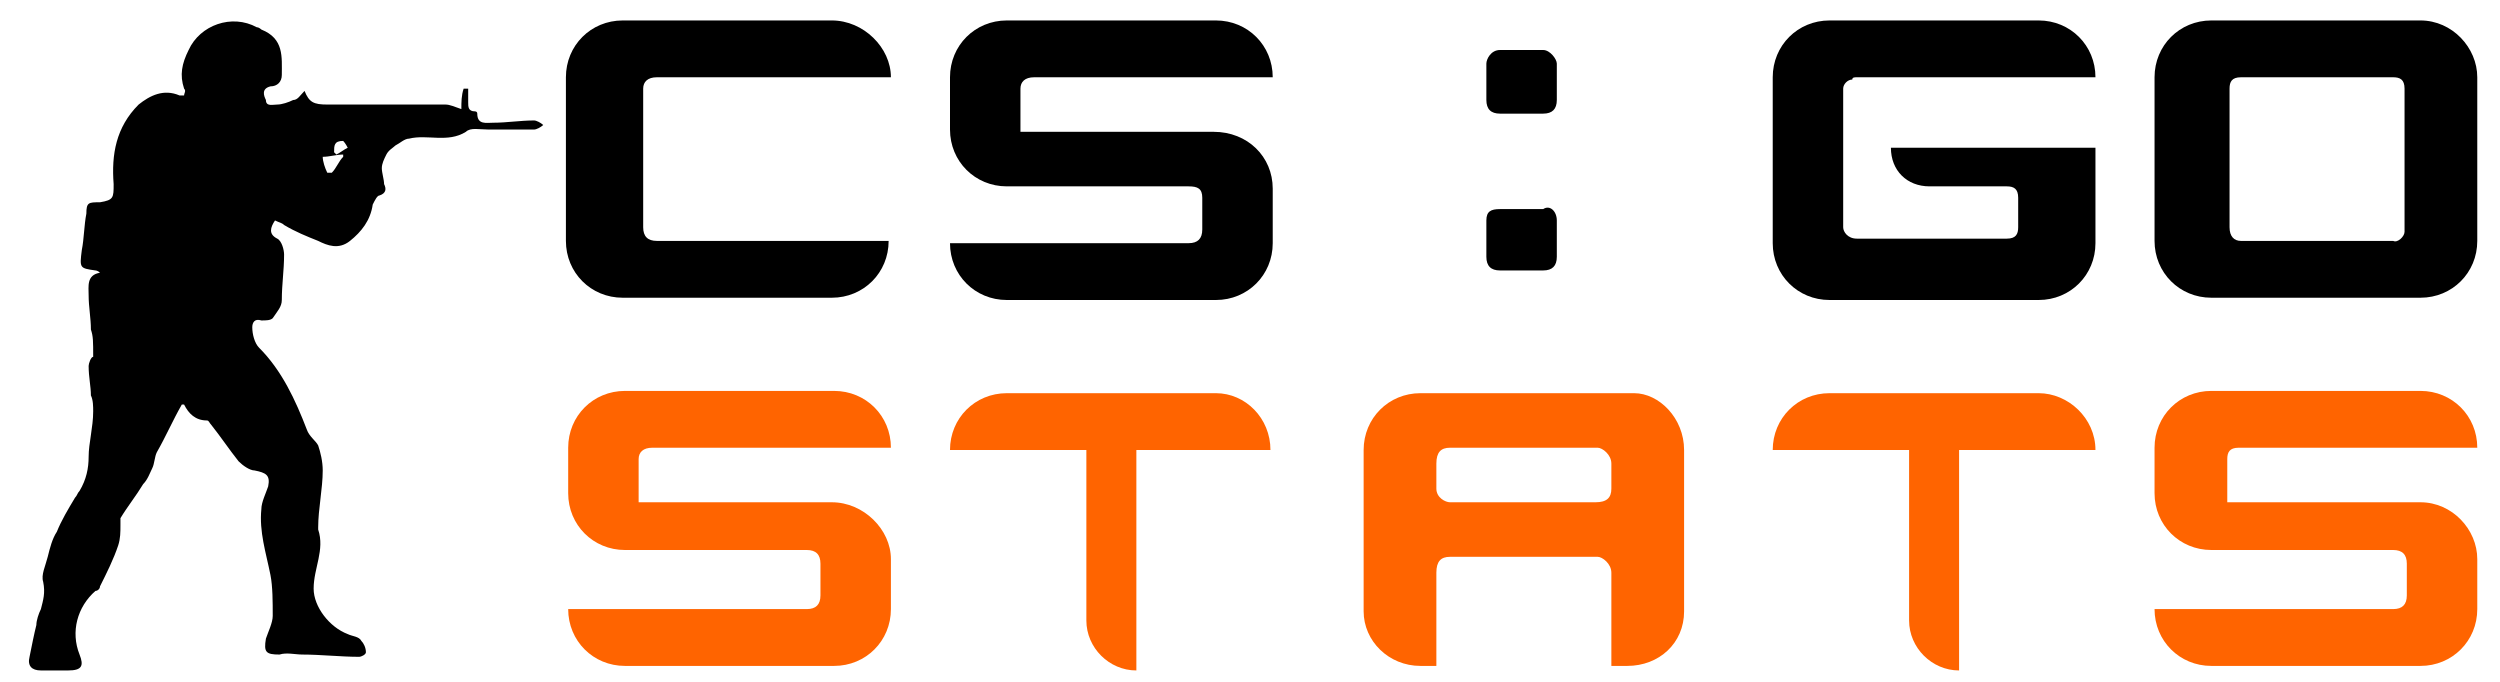
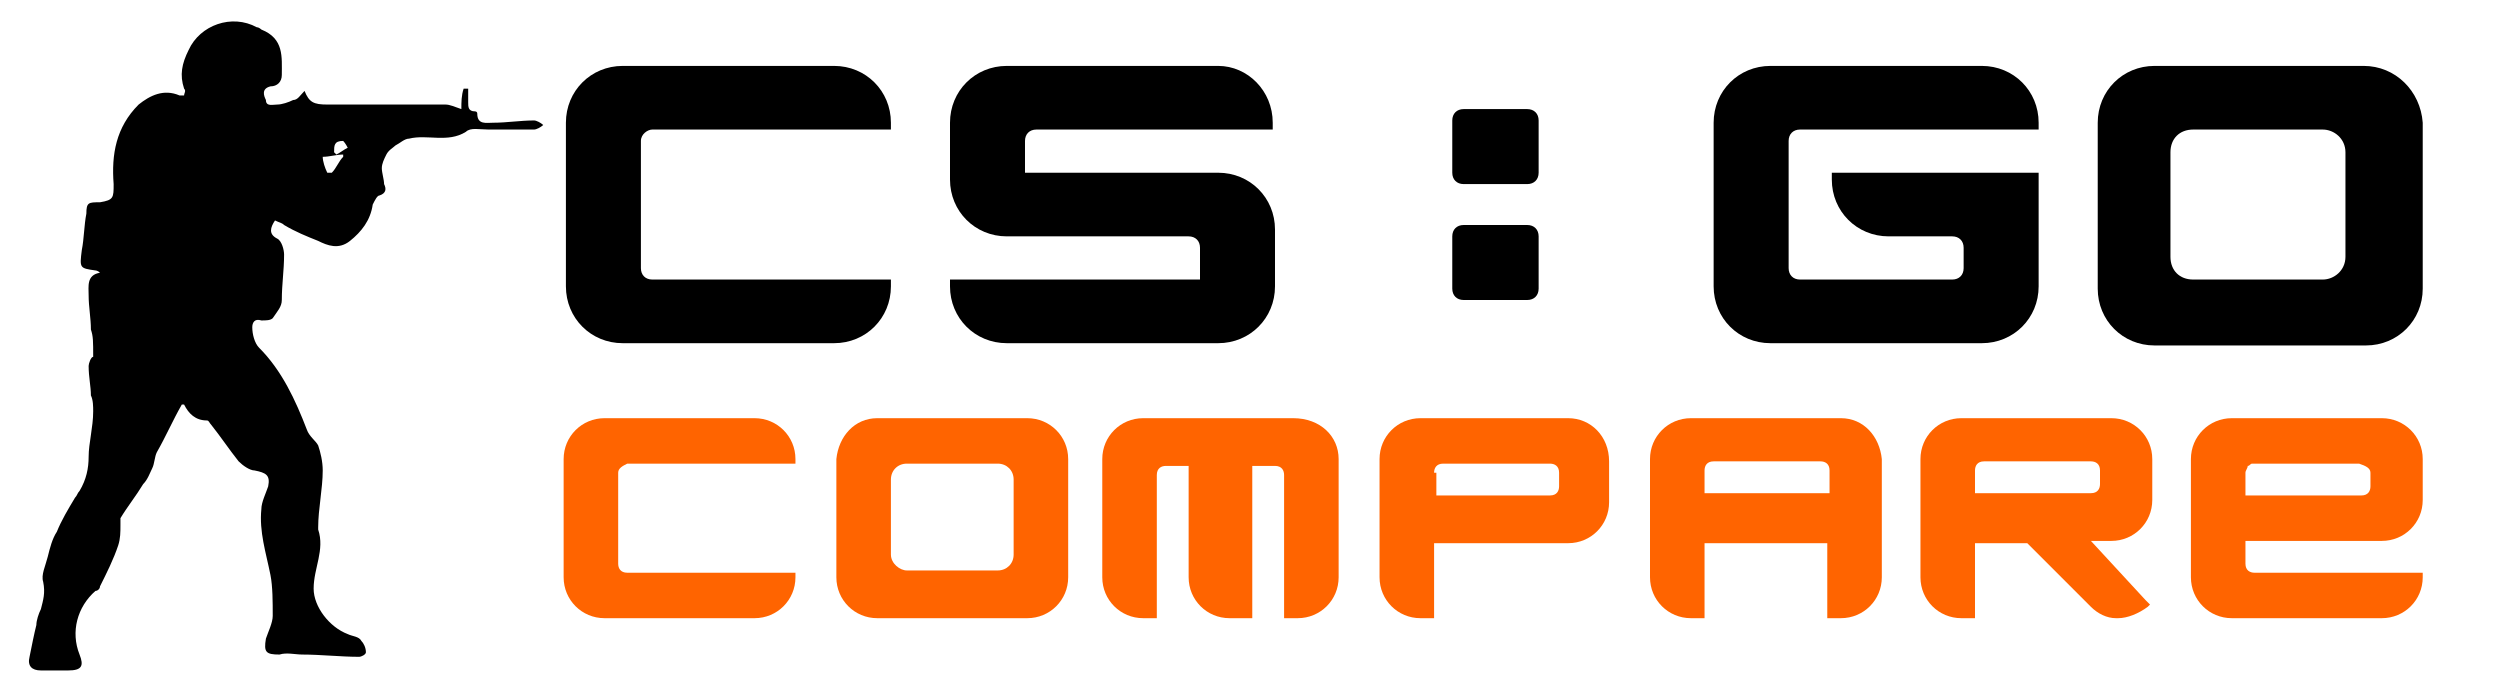
- <svg xmlns="http://www.w3.org/2000/svg" version="1.1" id="Layer_1" x="0px" y="0px" viewBox="0 0 110 30" style="enable-background:new 0 0 110 30;" xml:space="preserve">
+ <svg xmlns="http://www.w3.org/2000/svg" version="1.1" id="Layer_2" x="0px" y="0px" viewBox="0 0 110 30" style="enable-background:new 0 0 110 30;" xml:space="preserve">
  <style type="text/css">
- 	.st0{display:none;}
- 	.st1{display:inline;}
- 	.st2{fill:#FF6400;}
- 	.st3{display:inline;fill:#FF6400;}
+ 	.st0{fill:#FF6400;}
+ 	.st1{display:none;}
+ 	.st2{display:inline;fill:#FF6400;}
</style>
+   <path d="M13.4,4c0.2,0.5,0.4,0.6,1,0.6c1.7,0,3.5,0,5.2,0c0.2,0,0.4,0.1,0.7,0.2c0-0.3,0-0.6,0.1-0.9c0.1,0,0.1,0,0.2,0  c0,0.2,0,0.4,0,0.6s0,0.4,0.3,0.4c0,0,0.1,0,0.1,0.1c0,0.5,0.4,0.4,0.7,0.4c0.6,0,1.2-0.1,1.8-0.1c0.1,0,0.3,0.1,0.4,0.2  c-0.1,0.1-0.3,0.2-0.4,0.2c-0.7,0-1.4,0-2,0c-0.4,0-0.8-0.1-1,0.1c-0.8,0.5-1.7,0.1-2.5,0.3c-0.2,0-0.4,0.2-0.6,0.3  c-0.1,0.1-0.3,0.2-0.4,0.4c-0.1,0.2-0.2,0.4-0.2,0.6s0.1,0.5,0.1,0.7C17,8.3,17,8.5,16.7,8.6c-0.1,0-0.2,0.2-0.3,0.4  c-0.1,0.7-0.5,1.2-1,1.6c-0.5,0.4-1,0.2-1.4,0c-0.5-0.2-1-0.4-1.5-0.7c-0.1-0.1-0.2-0.1-0.4-0.2c-0.2,0.3-0.3,0.6,0.1,0.8  c0.2,0.1,0.3,0.5,0.3,0.7c0,0.7-0.1,1.3-0.1,2c0,0.3-0.2,0.5-0.4,0.8c-0.1,0.1-0.3,0.1-0.5,0.1c-0.3-0.1-0.4,0.1-0.4,0.3  c0,0.3,0.1,0.7,0.3,0.9c1,1,1.6,2.3,2.1,3.6c0.1,0.3,0.4,0.5,0.5,0.7c0.1,0.3,0.2,0.7,0.2,1.1c0,0.8-0.2,1.7-0.2,2.5v0.1  c0.3,0.9-0.2,1.7-0.2,2.6c0,0.8,0.7,1.7,1.5,2c0.2,0.1,0.5,0.1,0.6,0.3c0.1,0.1,0.2,0.3,0.2,0.5c0,0.1-0.2,0.2-0.3,0.2  c-0.8,0-1.7-0.1-2.5-0.1c-0.3,0-0.7-0.1-1,0c-0.6,0-0.7-0.1-0.6-0.7c0.1-0.3,0.3-0.7,0.3-1c0-0.6,0-1.3-0.1-1.8  c-0.2-1-0.5-1.9-0.4-2.9c0-0.3,0.2-0.7,0.3-1c0.1-0.5-0.1-0.6-0.6-0.7c-0.2,0-0.5-0.2-0.7-0.4c-0.4-0.5-0.8-1.1-1.2-1.6  c-0.1-0.1-0.1-0.2-0.2-0.2c-0.5,0-0.8-0.3-1-0.7H8c-0.4,0.7-0.7,1.4-1.1,2.1c-0.1,0.2-0.1,0.5-0.2,0.7s-0.2,0.5-0.4,0.7  c-0.3,0.5-0.7,1-1,1.5c0,0.1,0,0.2,0,0.3c0,0.3,0,0.6-0.1,0.9c-0.2,0.6-0.5,1.2-0.8,1.8c0,0.1-0.1,0.2-0.2,0.2  c-0.8,0.7-1.1,1.8-0.7,2.8c0.2,0.5,0.1,0.7-0.5,0.7c-0.4,0-0.8,0-1.2,0s-0.6-0.2-0.5-0.6c0.1-0.5,0.2-1,0.3-1.4  c0-0.2,0.1-0.5,0.2-0.7c0.1-0.4,0.2-0.7,0.1-1.2c-0.1-0.3,0.1-0.7,0.2-1.1s0.2-0.8,0.4-1.1c0.2-0.5,0.5-1,0.8-1.5  c0.1-0.1,0.1-0.2,0.2-0.3c0.3-0.5,0.4-1,0.4-1.5c0-0.6,0.2-1.3,0.2-2c0-0.2,0-0.5-0.1-0.7c0-0.4-0.1-0.8-0.1-1.3  c0-0.1,0.1-0.4,0.2-0.4c0-0.7,0-0.9-0.1-1.2c0-0.5-0.1-1-0.1-1.5c0-0.4-0.1-0.9,0.5-1c-0.1-0.1-0.2-0.1-0.2-0.1  c-0.7-0.1-0.7-0.1-0.6-0.9c0.1-0.5,0.1-1.1,0.2-1.6c0-0.5,0.1-0.5,0.6-0.5C5,8.8,5,8.7,5,8.1C4.9,6.8,5.1,5.6,6.1,4.6  c0.5-0.4,1.1-0.7,1.8-0.4c0.1,0,0.2,0,0.2,0c0-0.1,0.1-0.2,0-0.3C7.9,3.3,8,2.8,8.3,2.2c0.5-1.1,1.9-1.6,3-1c0.1,0,0.2,0.1,0.2,0.1  c1,0.4,0.9,1.2,0.9,2c0,0.3-0.2,0.5-0.5,0.5c-0.4,0.1-0.3,0.4-0.2,0.6c0,0.3,0.3,0.2,0.5,0.2s0.5-0.1,0.7-0.2  C13.1,4.4,13.2,4.2,13.4,4z M14.4,7.6c0.1,0,0.1,0,0.2,0c0.2-0.2,0.3-0.5,0.5-0.7V6.8c-0.3,0-0.6,0.1-0.9,0.1  C14.2,7.1,14.3,7.4,14.4,7.6z M14.7,6.7l0.1,0.1c0.2-0.1,0.3-0.2,0.5-0.3c0,0-0.1-0.2-0.2-0.3C14.7,6.2,14.7,6.4,14.7,6.7z" />
+   <path d="M28.2,6.2v5.6c0,0.3,0.2,0.5,0.5,0.5h10.5v0.3c0,1.4-1.1,2.5-2.5,2.5h-9.3c-1.4,0-2.5-1.1-2.5-2.5V5.4  c0-1.4,1.1-2.5,2.5-2.5h9.3c1.4,0,2.5,1.1,2.5,2.5v0.3H28.7C28.5,5.7,28.2,5.9,28.2,6.2z" />
+   <path d="M45.1,7.6h8.5c1.4,0,2.5,1.1,2.5,2.5v2.5c0,1.4-1.1,2.5-2.5,2.5h-9.3c-1.4,0-2.5-1.1-2.5-2.5v-0.3h11v-1.4  c0-0.3-0.2-0.5-0.5-0.5h-8c-1.4,0-2.5-1.1-2.5-2.5V5.4c0-1.4,1.1-2.5,2.5-2.5h9.3C54.9,2.9,56,4,56,5.4v0.3H45.6  c-0.3,0-0.5,0.2-0.5,0.5V7.6z" />
+   <path d="M78.7,11.8c0,0.3,0.2,0.5,0.5,0.5h6.7c0.3,0,0.5-0.2,0.5-0.5v-0.9c0-0.3-0.2-0.5-0.5-0.5h-2.8c-1.4,0-2.5-1.1-2.5-2.5V7.6  h9.1v5c0,1.4-1.1,2.5-2.5,2.5h-9.3c-1.4,0-2.5-1.1-2.5-2.5V5.4c0-1.4,1.1-2.5,2.5-2.5h9.3c1.4,0,2.5,1.1,2.5,2.5v0.3H79.2  c-0.3,0-0.5,0.2-0.5,0.5V11.8z" />
+   <path d="M104,2.9h-9.2c-1.4,0-2.5,1.1-2.5,2.5v7.3c0,1.4,1.1,2.5,2.5,2.5h9.3c1.4,0,2.5-1.1,2.5-2.5V5.4C106.5,4,105.4,2.9,104,2.9z   M103.2,11.3c0,0.6-0.5,1-1,1h-5.7c-0.6,0-1-0.4-1-1V6.7c0-0.6,0.4-1,1-1h5.7c0.5,0,1,0.4,1,1V11.3z" />
  <g>
-     <path d="M13.4,4c0.2,0.5,0.4,0.6,1,0.6c1.7,0,3.5,0,5.2,0c0.2,0,0.4,0.1,0.7,0.2c0-0.3,0-0.6,0.1-0.9c0.1,0,0.1,0,0.2,0   c0,0.2,0,0.4,0,0.6s0,0.4,0.3,0.4c0,0,0.1,0,0.1,0.1c0,0.5,0.4,0.4,0.7,0.4c0.6,0,1.2-0.1,1.8-0.1c0.1,0,0.3,0.1,0.4,0.2   c-0.1,0.1-0.3,0.2-0.4,0.2c-0.7,0-1.4,0-2,0c-0.4,0-0.8-0.1-1,0.1c-0.8,0.5-1.7,0.1-2.5,0.3c-0.2,0-0.4,0.2-0.6,0.3   c-0.1,0.1-0.3,0.2-0.4,0.4c-0.1,0.2-0.2,0.4-0.2,0.6s0.1,0.5,0.1,0.7C17,8.3,17,8.5,16.7,8.6c-0.1,0-0.2,0.2-0.3,0.4   c-0.1,0.7-0.5,1.2-1,1.6c-0.5,0.4-1,0.2-1.4,0c-0.5-0.2-1-0.4-1.5-0.7c-0.1-0.1-0.2-0.1-0.4-0.2c-0.2,0.3-0.3,0.6,0.1,0.8   c0.2,0.1,0.3,0.5,0.3,0.7c0,0.7-0.1,1.3-0.1,2c0,0.3-0.2,0.5-0.4,0.8c-0.1,0.1-0.3,0.1-0.5,0.1c-0.3-0.1-0.4,0.1-0.4,0.3   c0,0.3,0.1,0.7,0.3,0.9c1,1,1.6,2.3,2.1,3.6c0.1,0.3,0.4,0.5,0.5,0.7c0.1,0.3,0.2,0.7,0.2,1.1c0,0.8-0.2,1.7-0.2,2.5v0.1   c0.3,0.9-0.2,1.7-0.2,2.6c0,0.8,0.7,1.7,1.5,2c0.2,0.1,0.5,0.1,0.6,0.3c0.1,0.1,0.2,0.3,0.2,0.5c0,0.1-0.2,0.2-0.3,0.2   c-0.8,0-1.7-0.1-2.5-0.1c-0.3,0-0.7-0.1-1,0c-0.6,0-0.7-0.1-0.6-0.7c0.1-0.3,0.3-0.7,0.3-1c0-0.6,0-1.3-0.1-1.8   c-0.2-1-0.5-1.9-0.4-2.9c0-0.3,0.2-0.7,0.3-1c0.1-0.5-0.1-0.6-0.6-0.7c-0.2,0-0.5-0.2-0.7-0.4c-0.4-0.5-0.8-1.1-1.2-1.6   c-0.1-0.1-0.1-0.2-0.2-0.2c-0.5,0-0.8-0.3-1-0.7H8c-0.4,0.7-0.7,1.4-1.1,2.1c-0.1,0.2-0.1,0.5-0.2,0.7s-0.2,0.5-0.4,0.7   c-0.3,0.5-0.7,1-1,1.5c0,0.1,0,0.2,0,0.3c0,0.3,0,0.6-0.1,0.9c-0.2,0.6-0.5,1.2-0.8,1.8c0,0.1-0.1,0.2-0.2,0.2   c-0.8,0.7-1.1,1.8-0.7,2.8c0.2,0.5,0.1,0.7-0.5,0.7c-0.4,0-0.8,0-1.2,0s-0.6-0.2-0.5-0.6c0.1-0.5,0.2-1,0.3-1.4   c0-0.2,0.1-0.5,0.2-0.7c0.1-0.4,0.2-0.7,0.1-1.2c-0.1-0.3,0.1-0.7,0.2-1.1s0.2-0.8,0.4-1.1c0.2-0.5,0.5-1,0.8-1.5   c0.1-0.1,0.1-0.2,0.2-0.3c0.3-0.5,0.4-1,0.4-1.5c0-0.6,0.2-1.3,0.2-2c0-0.2,0-0.5-0.1-0.7c0-0.4-0.1-0.8-0.1-1.3   c0-0.1,0.1-0.4,0.2-0.4c0-0.7,0-0.9-0.1-1.2c0-0.5-0.1-1-0.1-1.5c0-0.4-0.1-0.9,0.5-1c-0.1-0.1-0.2-0.1-0.2-0.1   c-0.7-0.1-0.7-0.1-0.6-0.9c0.1-0.5,0.1-1.1,0.2-1.6c0-0.5,0.1-0.5,0.6-0.5C5,8.8,5,8.7,5,8.1C4.9,6.8,5.1,5.6,6.1,4.6   c0.5-0.4,1.1-0.7,1.8-0.4c0.1,0,0.2,0,0.2,0c0-0.1,0.1-0.2,0-0.3C7.9,3.3,8,2.8,8.3,2.2c0.5-1.1,1.9-1.6,3-1c0.1,0,0.2,0.1,0.2,0.1   c1,0.4,0.9,1.2,0.9,2c0,0.3-0.2,0.5-0.5,0.5c-0.4,0.1-0.3,0.4-0.2,0.6c0,0.3,0.3,0.2,0.5,0.2s0.5-0.1,0.7-0.2   C13.1,4.4,13.2,4.2,13.4,4z M14.4,7.6c0.1,0,0.1,0,0.2,0c0.2-0.2,0.3-0.5,0.5-0.7V6.8c-0.3,0-0.6,0.1-0.9,0.1   C14.2,7.1,14.3,7.4,14.4,7.6z M14.7,6.7l0.1,0.1c0.2-0.1,0.3-0.2,0.5-0.3c0,0-0.1-0.2-0.2-0.3C14.7,6.2,14.7,6.4,14.7,6.7z" />
+     <path class="st0" d="M104.8,18.4h-6.6c-1,0-1.8,0.8-1.8,1.8v5.2c0,1,0.8,1.8,1.8,1.8h6.6c1,0,1.8-0.8,1.8-1.8v-0.2h-7.4   c-0.2,0-0.4-0.1-0.4-0.4v-1h6c1,0,1.8-0.8,1.8-1.8v-1.8C106.6,19.2,105.8,18.4,104.8,18.4z M104.3,20.8v0.6c0,0.2-0.1,0.4-0.4,0.4   h-5.1v-1c0-0.1,0.1-0.2,0.1-0.3c0.1,0,0.1-0.1,0.2-0.1h4.7C104.1,20.5,104.3,20.6,104.3,20.8z" />
+     <path class="st0" d="M69,18.4h-6.5c-1,0-1.8,0.8-1.8,1.8v5.2c0,1,0.8,1.8,1.8,1.8h0.6v-3.3H69c1,0,1.8-0.8,1.8-1.8v-1.8   C70.8,19.2,70,18.4,69,18.4z M63.1,20.8c0-0.2,0.1-0.4,0.4-0.4h4.7c0.2,0,0.4,0.1,0.4,0.4v0.6c0,0.2-0.1,0.4-0.4,0.4h-5V20.8z" />
+     <path class="st0" d="M81,18.4h-6.6c-1,0-1.8,0.8-1.8,1.8v5.2c0,1,0.8,1.8,1.8,1.8H75v-3.3h5.4v3.3h0.6c1,0,1.8-0.8,1.8-1.8v-5.2   C82.7,19.2,82,18.4,81,18.4z M80.4,21.7H75v-1c0-0.2,0.1-0.4,0.4-0.4h4.7c0.2,0,0.4,0.1,0.4,0.4V21.7z" />
+     <path class="st0" d="M27.2,20.8v4c0,0.2,0.1,0.4,0.4,0.4H35v0.2c0,1-0.8,1.8-1.8,1.8h-6.6c-1,0-1.8-0.8-1.8-1.8v-5.2   c0-1,0.8-1.8,1.8-1.8h6.6c1,0,1.8,0.8,1.8,1.8v0.2h-7.4C27.4,20.5,27.2,20.6,27.2,20.8z" />
+     <path class="st0" d="M38.6,18.4h6.6c1,0,1.8,0.8,1.8,1.8v5.2c0,1-0.8,1.8-1.8,1.8h-6.6c-1,0-1.8-0.8-1.8-1.8v-5.2   C36.9,19.2,37.6,18.4,38.6,18.4z M39.2,24.4c0,0.4,0.4,0.7,0.7,0.7h4c0.4,0,0.7-0.3,0.7-0.7v-3.3c0-0.4-0.3-0.7-0.7-0.7h-4   c-0.4,0-0.7,0.3-0.7,0.7V24.4z" />
+     <path class="st0" d="M58.9,20.2v5.2c0,1-0.8,1.8-1.8,1.8h-0.6v-6.3c0-0.2-0.1-0.4-0.4-0.4h-1v6.7h-1c-1,0-1.8-0.8-1.8-1.8v-4.9h-1   c-0.2,0-0.4,0.1-0.4,0.4v6.3h-0.6c-1,0-1.8-0.8-1.8-1.8v-5.2c0-1,0.8-1.8,1.8-1.8h6.6C58.1,18.4,58.9,19.2,58.9,20.2z" />
+     <path class="st0" d="M92.9,18.4h-6.6c-1,0-1.8,0.8-1.8,1.8v5.2c0,1,0.8,1.8,1.8,1.8h0.6v-3.3h2.3l2.8,2.8c0.3,0.3,0.7,0.5,1.1,0.5   l0,0c0.1,0,0.1,0,0.1,0c0.4,0,0.9-0.2,1.3-0.5l0.1-0.1l-0.2-0.2L92,23.8h0.9c1,0,1.8-0.8,1.8-1.8v-1.8   C94.7,19.2,93.9,18.4,92.9,18.4z M86.9,21.7v-1c0-0.2,0.1-0.4,0.4-0.4H92c0.2,0,0.4,0.1,0.4,0.4v0.6c0,0.2-0.1,0.4-0.4,0.4H86.9z" />
  </g>
-   <g class="st0">
-     <g class="st1">
-       <path d="M30.2-19.9h-7.4c-1.2,0-2.1-0.9-2.1-2.1v-5.8c0-1.2,0.9-2.1,2.1-2.1h7.4c1.2,0,2.1,0.9,2.1,2.1l0,0H24    c-0.2,0-0.4,0.2-0.4,0.4v4.9c0,0.2,0.2,0.4,0.4,0.4h8.3l0,0C32.3-20.9,31.4-19.9,30.2-19.9z M22.8-29.8c-1.1,0-2,0.9-2,2v5.8    c0,1.1,0.9,2,2,2h7.4c1.1,0,2-0.9,2-2H24c-0.2,0-0.5-0.2-0.5-0.5v-4.9c0-0.2,0.2-0.5,0.5-0.5h8.2c0-1.1-0.9-2-2-2h-7.4V-29.8z" />
-     </g>
-     <g class="st1">
-       <path d="M43.7-19.9h-7.4c-1.2,0-2.1-0.9-2.1-2.1l0,0h8.5c0.2,0,0.4-0.2,0.4-0.4v-1.1c0-0.2-0.2-0.4-0.4-0.4h-6.4    c-1.2,0-2.1-0.9-2.1-2.1v-1.8c0-1.2,0.9-2.1,2.1-2.1h7.4c1.2,0,2.1,0.9,2.1,2.1l0,0h-8.5c-0.2,0-0.4,0.2-0.4,0.4v1.4h6.7    c1.2,0,2.1,0.9,2.1,2.1v1.9C45.8-20.9,44.9-19.9,43.7-19.9z M34.3-22c0,1.1,0.9,2,2,2h7.4c1.1,0,2-0.9,2-2v-1.9c0-1.1-0.9-2-2-2    h-6.8v-1.5c0-0.2,0.2-0.5,0.5-0.5h8.4c0-1.1-0.9-2-2-2h-7.4c-1.1,0-2,0.9-2,2v1.8c0,1.1,0.9,2,2,2h6.4c0.2,0,0.5,0.2,0.5,0.5v1.1    c0,0.2-0.2,0.5-0.5,0.5H34.3z" />
-     </g>
-     <g class="st1">
-       <path d="M30.2-7.5h-7.4c-1.2,0-2.1-0.9-2.1-2.1v-5.8c0-1.2,0.9-2.1,2.1-2.1h7.4c1.2,0,2.1,0.9,2.1,2.1l0,0h-8.5    c-0.1,0-0.1,0-0.2,0c-0.1,0.1-0.2,0.2-0.2,0.3v4.9c0,0.2,0.2,0.4,0.4,0.4h5.3c0.2,0,0.4-0.2,0.4-0.4v-1.1c0-0.2-0.2-0.4-0.4-0.4    h-2.7c-0.8,0-1.5-0.7-1.5-1.5l0,0h7.3v3.4C32.3-8.5,31.4-7.5,30.2-7.5z M22.8-17.4c-1.1,0-2,0.9-2,2v5.8c0,1.1,0.9,2,2,2h7.4    c1.1,0,2-0.9,2-2v-3.3h-7.1c0,0.7,0.6,1.3,1.4,1.3h2.7c0.2,0,0.5,0.2,0.5,0.5v1.1c0,0.2-0.2,0.5-0.5,0.5h-5.3    c-0.2,0-0.5-0.2-0.5-0.5v-5c0-0.2,0.1-0.3,0.2-0.4c0.1,0,0.1-0.1,0.2-0.1h8.4c0-1.1-0.9-2-2-2h-7.4V-17.4z" />
-     </g>
-     <g class="st1">
-       <path d="M43.7-7.5h-7.4c-1.2,0-2.1-0.9-2.1-2.1v-5.8c0-1.2,0.9-2.1,2.1-2.1h7.4c1.2,0,2.1,0.9,2.1,2.1v5.8    C45.8-8.5,44.9-7.5,43.7-7.5z M36.3-17.4c-1.1,0-2,0.9-2,2v5.8c0,1.1,0.9,2,2,2h7.4c1.1,0,2-0.9,2-2v-5.8c0-1.1-0.9-2-2-2H36.3z     M42.7-9.6h-5.3c-0.2,0-0.5-0.2-0.5-0.5V-15c0-0.2,0.2-0.5,0.5-0.5h5.3c0.2,0,0.5,0.2,0.5,0.5v4.9C43.1-9.8,42.9-9.6,42.7-9.6z     M37.3-15.3c-0.2,0-0.4,0.2-0.4,0.4v4.9c0,0.2,0.2,0.4,0.4,0.4h5.3c0.2,0,0.4-0.2,0.4-0.4v-5c0-0.2-0.2-0.4-0.4-0.4L37.3-15.3    L37.3-15.3z" />
-     </g>
+   <g class="st1">
+     <path class="st2" d="M167.7-38.1h-9.3c-1.4,0-2.5,1.1-2.5,2.5v7.3c0,1.4,1.1,2.5,2.5,2.5h9.3c1.4,0,2.5-1.1,2.5-2.5v-0.3h-10.5   c-0.3,0-0.5-0.2-0.5-0.5v-1.4h8.5c1.4,0,2.5-1.1,2.5-2.5v-2.5C170.2-36.9,169.1-38.1,167.7-38.1z M166.9-34.7v0.9   c0,0.3-0.2,0.5-0.5,0.5h-7.2v-1.4c0-0.2,0.1-0.3,0.2-0.4c0.1,0,0.2-0.1,0.3-0.1h6.7C166.7-35.2,166.9-35,166.9-34.7z" />
+     <path class="st2" d="M117.1-38.1h-9.2c-1.4,0-2.5,1.1-2.5,2.5v7.3c0,1.4,1.1,2.5,2.5,2.5h0.8v-4.7h8.4c1.4,0,2.5-1.1,2.5-2.5v-2.5   C119.6-36.9,118.5-38.1,117.1-38.1z M108.7-34.7c0-0.3,0.2-0.5,0.5-0.5h6.6c0.3,0,0.5,0.2,0.5,0.5v0.9c0,0.3-0.2,0.5-0.5,0.5h-7.1   V-34.7z" />
+     <path class="st2" d="M134-38.1h-9.3c-1.4,0-2.5,1.1-2.5,2.5v7.3c0,1.4,1.1,2.5,2.5,2.5h0.8v-4.7h7.6v4.7h0.8c1.4,0,2.5-1.1,2.5-2.5   v-7.3C136.5-36.9,135.4-38.1,134-38.1z M133.2-33.4h-7.6v-1.4c0-0.3,0.2-0.5,0.5-0.5h6.6c0.3,0,0.5,0.2,0.5,0.5V-33.4z" />
+     <path class="st2" d="M58.1-34.7v5.6c0,0.3,0.2,0.5,0.5,0.5h10.5v0.3c0,1.4-1.1,2.5-2.5,2.5h-9.3c-1.4,0-2.5-1.1-2.5-2.5v-7.3   c0-1.4,1.1-2.5,2.5-2.5h9.3c1.4,0,2.5,1.1,2.5,2.5v0.3H58.6C58.4-35.2,58.1-35,58.1-34.7z" />
+     <path class="st2" d="M74.2-38.1h9.3c1.4,0,2.5,1.1,2.5,2.5v7.3c0,1.4-1.1,2.5-2.5,2.5h-9.3c-1.4,0-2.5-1.1-2.5-2.5v-7.3   C71.7-36.9,72.8-38.1,74.2-38.1z M75-29.6c0,0.6,0.5,1,1,1h5.7c0.6,0,1-0.4,1-1v-4.6c0-0.6-0.4-1-1-1H76c-0.5,0-1,0.4-1,1V-29.6z" />
+     <path class="st2" d="M102.8-35.6v7.3c0,1.4-1.1,2.5-2.5,2.5h-0.8v-8.9c0-0.3-0.2-0.5-0.5-0.5h-1.4v9.4h-1.4c-1.4,0-2.5-1.1-2.5-2.5   v-6.9h-1.4c-0.3,0-0.5,0.2-0.5,0.5v8.9H91c-1.4,0-2.5-1.1-2.5-2.5v-7.3c0-1.4,1.1-2.5,2.5-2.5h9.3   C101.7-38.1,102.8-36.9,102.8-35.6z" />
+     <path class="st2" d="M150.9-38.1h-9.3c-1.4,0-2.5,1.1-2.5,2.5v7.3c0,1.4,1.1,2.5,2.5,2.5h0.8v-4.7h3.2l4,4c0.4,0.4,1,0.7,1.5,0.7   l0,0c0.1,0,0.1,0,0.2,0c0.6,0,1.3-0.3,1.8-0.7l0.2-0.2L153-27l-3.4-3.5h1.3c1.4,0,2.5-1.1,2.5-2.5v-2.5   C153.4-36.9,152.2-38.1,150.9-38.1z M142.4-33.4v-1.4c0-0.3,0.2-0.5,0.5-0.5h6.7c0.3,0,0.5,0.2,0.5,0.5v0.9c0,0.3-0.2,0.5-0.5,0.5   H142.4z" />
  </g>
-   <g class="st0">
-     <g class="st1">
-       <path d="M34.3,13.8h-7.4c-1.2,0-2.1-0.9-2.1-2.1V5.9c0-1.2,0.9-2.1,2.1-2.1h7.4c1.2,0,2.1,0.9,2.1,2.1l0,0h-8.3    c-0.2,0-0.4,0.2-0.4,0.4v4.9c0,0.2,0.2,0.4,0.4,0.4h8.3l0,0C36.4,12.8,35.4,13.8,34.3,13.8z M26.9,3.9c-1.1,0-2,0.9-2,2v5.8    c0,1.1,0.9,2,2,2h7.4c1.1,0,2-0.9,2-2h-8.2c-0.2,0-0.5-0.2-0.5-0.5V6.3c0-0.2,0.2-0.5,0.5-0.5h8.2c0-1.1-0.9-2-2-2L26.9,3.9    L26.9,3.9z" />
-     </g>
-     <g class="st1">
-       <path d="M47.8,13.8h-7.4c-1.2,0-2.1-0.9-2.1-2.1l0,0h8.5c0.2,0,0.4-0.2,0.4-0.4v-1.1c0-0.2-0.2-0.4-0.4-0.4h-6.4    c-1.2,0-2.1-0.9-2.1-2.1V5.9c0-1.2,0.9-2.1,2.1-2.1h7.4c1.2,0,2.1,0.9,2.1,2.1l0,0h-8.5C41.2,6,41,6.1,41,6.3v1.4h6.7    c1.2,0,2.1,0.9,2.1,2.1v1.9C49.9,12.8,48.9,13.8,47.8,13.8z M38.4,11.7c0,1.1,0.9,2,2,2h7.4c1.1,0,2-0.9,2-2V9.8c0-1.1-0.9-2-2-2    H41V6.3c0-0.2,0.2-0.5,0.5-0.5h8.4c0-1.1-0.9-2-2-2h-7.4c-1.1,0-2,0.9-2,2v1.8c0,1.1,0.9,2,2,2h6.4c0.2,0,0.5,0.2,0.5,0.5v1.1    c0,0.2-0.2,0.5-0.5,0.5C46.9,11.7,38.4,11.7,38.4,11.7z" />
-     </g>
-     <g class="st1">
-       <path d="M34.3,26.8h-7.4c-1.2,0-2.1-0.9-2.1-2.1l0,0h8.5c0.2,0,0.4-0.2,0.4-0.4v-1.1c0-0.2-0.2-0.4-0.4-0.4h-6.4    c-1.2,0-2.1-0.9-2.1-2.1V19c0-1.2,0.9-2.1,2.1-2.1h7.4c1.2,0,2.1,0.9,2.1,2.1l0,0h-8.5c-0.2,0-0.4,0.2-0.4,0.4v1.4h6.7    c1.2,0,2.1,0.9,2.1,2.1v1.9C36.4,25.9,35.4,26.8,34.3,26.8z M24.9,24.8c0,1.1,0.9,2,2,2h7.4c1.1,0,2-0.9,2-2v-1.9c0-1.1-0.9-2-2-2    h-6.8v-1.5c0-0.2,0.2-0.5,0.5-0.5h8.4c0-1.1-0.9-2-2-2H27c-1.1,0-2,0.9-2,2v1.8c0,1.1,0.9,2,2,2h6.4c0.2,0,0.5,0.2,0.5,0.5v1.1    c0,0.2-0.2,0.5-0.5,0.5H24.9z" />
-     </g>
-     <g class="st1">
-       <path d="M90.3,26.8h-7.4c-1.2,0-2.1-0.9-2.1-2.1l0,0h8.5c0.2,0,0.4-0.2,0.4-0.4v-1.1c0-0.2-0.2-0.4-0.4-0.4h-6.4    c-1.2,0-2.1-0.9-2.1-2.1V19c0-1.2,0.9-2.1,2.1-2.1h7.4c1.2,0,2.1,0.9,2.1,2.1l0,0h-8.5c-0.2,0-0.4,0.2-0.4,0.4v1.4h6.7    c1.2,0,2.1,0.9,2.1,2.1v1.9C92.4,25.9,91.4,26.8,90.3,26.8z M80.8,24.8c0,1.1,0.9,2,2,2h7.4c1.1,0,2-0.9,2-2v-1.9c0-1.1-0.9-2-2-2    h-6.8v-1.5c0-0.2,0.2-0.5,0.5-0.5h8.4c0-1.1-0.9-2-2-2h-7.4c-1.1,0-2,0.9-2,2v1.8c0,1.1,0.9,2,2,2h6.4c0.2,0,0.5,0.2,0.5,0.5v1.1    c0,0.2-0.2,0.5-0.5,0.5H80.8z" />
-     </g>
-     <g class="st1">
-       <path d="M76.8,13.8h-7.4c-1.2,0-2.1-0.9-2.1-2.1V5.9c0-1.2,0.9-2.1,2.1-2.1h7.4c1.2,0,2.1,0.9,2.1,2.1l0,0h-8.5    c-0.1,0-0.1,0-0.2,0C70.1,6.1,70,6.2,70,6.3v4.9c0,0.2,0.2,0.4,0.4,0.4h5.3c0.2,0,0.4-0.2,0.4-0.4v-1.1c0-0.2-0.2-0.4-0.4-0.4H73    c-0.8,0-1.5-0.7-1.5-1.5l0,0h7.3v3.4C78.9,12.8,77.9,13.8,76.8,13.8z M69.4,3.9c-1.1,0-2,0.9-2,2v5.8c0,1.1,0.9,2,2,2h7.4    c1.1,0,2-0.9,2-2V8.4h-7.1c0,0.7,0.6,1.3,1.4,1.3h2.7c0.2,0,0.5,0.2,0.5,0.5v1.1c0,0.2-0.2,0.5-0.5,0.5h-5.3    c-0.2,0-0.5-0.2-0.5-0.5v-5c0-0.2,0.1-0.3,0.2-0.4c0.1,0,0.1-0.1,0.2-0.1h8.4c0-1.1-0.9-2-2-2L69.4,3.9L69.4,3.9z" />
-     </g>
-     <g class="st1">
-       <path d="M90.3,13.8h-7.4c-1.2,0-2.1-0.9-2.1-2.1V5.9c0-1.2,0.9-2.1,2.1-2.1h7.4c1.2,0,2.1,0.9,2.1,2.1v5.8    C92.4,12.8,91.4,13.8,90.3,13.8z M82.9,3.9c-1.1,0-2,0.9-2,2v5.8c0,1.1,0.9,2,2,2h7.4c1.1,0,2-0.9,2-2V5.9c0-1.1-0.9-2-2-2H82.9z     M89.2,11.7h-5.3c-0.2,0-0.5-0.2-0.5-0.5V6.3c0-0.2,0.2-0.5,0.5-0.5h5.3c0.2,0,0.5,0.2,0.5,0.5v4.9C89.7,11.5,89.5,11.7,89.2,11.7    z M83.9,6c-0.2,0-0.4,0.2-0.4,0.4v4.9c0,0.2,0.2,0.4,0.4,0.4h5.3c0.2,0,0.4-0.2,0.4-0.4v-5c0-0.2-0.2-0.4-0.4-0.4L83.9,6L83.9,6z" />
-     </g>
-     <g class="st1">
-       <path d="M45.1,26.9h-0.2c-1,0-1.8-0.8-1.8-1.8v-6h-4.8l0,0c0-1.2,0.9-2.1,2.1-2.1h7.4c1.2,0,2.1,0.9,2.1,2.1v0.1h-4.8V26.9z     M45,26.8L45,26.8V19h4.8c0-1.1-0.9-2-2-2h-7.4c-1.1,0-2,0.9-2,2h4.8v6C43.2,26,44,26.8,45,26.8z" />
-     </g>
-     <g class="st1">
-       <path d="M74.1,26.9h-0.2c-1,0-1.8-0.8-1.8-1.8v-6h-4.8l0,0c0-1.2,0.9-2.1,2.1-2.1h7.4c1.2,0,2.1,0.9,2.1,2.1v0.1h-4.8    C74.1,19.2,74.1,26.9,74.1,26.9z M74,26.8L74,26.8V19h4.8c0-1.1-0.9-2-2-2h-7.4c-1.1,0-2,0.9-2,2h4.8v6C72.2,26,73,26.8,74,26.8z" />
-     </g>
-     <g class="st1">
-       <path d="M59.3,7.3h-1.5c-0.3,0-0.5-0.2-0.5-0.5V5.4c0-0.3,0.2-0.5,0.5-0.5h1.5c0.3,0,0.5,0.2,0.5,0.5v1.3    C59.9,7,59.6,7.3,59.3,7.3z M57.8,5c-0.2,0-0.5,0.2-0.5,0.5v1.3c0,0.2,0.2,0.5,0.5,0.5h1.5c0.2,0,0.5-0.2,0.5-0.5V5.4    c0-0.2-0.2-0.5-0.5-0.5L57.8,5L57.8,5z" />
-     </g>
-     <g class="st1">
-       <path d="M59.3,12.7h-1.5c-0.3,0-0.5-0.2-0.5-0.5v-1.3c0-0.3,0.2-0.5,0.5-0.5h1.5c0.3,0,0.5,0.2,0.5,0.5v1.3    C59.9,12.5,59.6,12.7,59.3,12.7z M57.8,10.4c-0.2,0-0.5,0.2-0.5,0.5v1.3c0,0.2,0.2,0.5,0.5,0.5h1.5c0.2,0,0.5-0.2,0.5-0.5v-1.3    c0-0.2-0.2-0.5-0.5-0.5H57.8z" />
-     </g>
-     <g class="st1">
-       <path d="M62.3,26.7h-0.7v-3.4c0-0.2-0.2-0.5-0.5-0.5H56c-0.3,0-0.5,0.2-0.5,0.5v3.4h-0.7c-1.1,0-2-0.9-2-2V19c0-1.1,0.9-2,2-2h7.5    c1.1,0,2,0.9,2,2v5.7C64.4,25.8,63.5,26.7,62.3,26.7z M61.7,26.6h0.6c1.1,0,2-0.9,2-2V19c0-1.1-0.9-2-2-2h-7.5c-1.1,0-2,0.9-2,2    v5.7c0,1.1,0.9,2,2,2h0.6v-3.3c0-0.3,0.2-0.5,0.5-0.5H61c0.3,0,0.5,0.2,0.5,0.5v3.2H61.7z M61.2,20.9H56c-0.3,0-0.5-0.2-0.5-0.5    v-0.9c0-0.3,0.2-0.5,0.5-0.5h5.1c0.3,0,0.5,0.2,0.5,0.5v0.9C61.7,20.7,61.5,20.9,61.2,20.9z M56,19.1c-0.3,0-0.5,0.2-0.5,0.5v0.9    c0,0.2,0.2,0.5,0.5,0.5h5.1c0.2,0,0.5-0.2,0.5-0.5v-0.9c0-0.2-0.2-0.5-0.5-0.5H56z" />
-     </g>
-   </g>
-   <g class="st0">
-     <path class="st1" d="M92.4,22.9v1.8c0,1.2-0.9,2.1-2.1,2.1h-7.4c-1.2,0-2.1-0.9-2.1-2.1l0,0h8.5c0.2,0,0.4-0.2,0.4-0.4v-1.1   c0-0.2-0.2-0.4-0.4-0.4h-6.4c-1.2,0-2.1-1-2.1-2.1V19c0-1.2,0.9-2.1,2.1-2.1h7.4c1.2,0,2.1,0.9,2.1,2.1l0,0h-8.5   c-0.2,0-0.4,0.2-0.4,0.4v1.4h6.7C91.4,20.8,92.4,21.7,92.4,22.9z M92.3,24.7v-1.8c0-1.1-0.9-2-2-2h-6.8v-1.5c0-0.3,0.2-0.4,0.4-0.4   h8.4c0-1.1-0.9-2-2-2h-7.4c-1.1,0-2,0.9-2,2v1.8c0,1.1,0.9,2,2,2h6.4c0.3,0,0.5,0.2,0.5,0.5v1.1c0,0.3-0.2,0.5-0.5,0.5h-8.4   c0,1.1,0.9,2,2,2h7.4C91.4,26.7,92.3,25.8,92.3,24.7z" />
-     <path class="st1" d="M92.3,5.9v5.8c0,1.1-0.9,2.1-2.1,2.1h-7.4c-1.2,0-2.1-0.9-2.1-2.1V5.9c0-1.2,0.9-2.1,2.1-2.1h7.4   C91.4,3.8,92.3,4.8,92.3,5.9z M92.3,11.7V5.9c0-1.1-0.9-2-2-2h-7.4c-1.1,0-2,0.9-2,2v5.8c0,1.1,0.9,2,2,2h7.4   C91.4,13.7,92.3,12.8,92.3,11.7z" />
-     <path class="st1" d="M89.7,6.3v4.9c0,0.3-0.2,0.5-0.4,0.5h-5.4c-0.3,0-0.4-0.2-0.4-0.5V6.3c0-0.3,0.2-0.4,0.4-0.4h5.4   C89.5,5.9,89.7,6.1,89.7,6.3z M89.6,11.3v-5c0-0.2-0.2-0.4-0.4-0.4h-5.4c-0.2,0-0.4,0.2-0.4,0.4v4.9c0,0.2,0.2,0.4,0.4,0.4h5.4   C89.4,11.6,89.6,11.5,89.6,11.3z" />
-     <path class="st1" d="M78.9,19L78.9,19l-4.8,0.1v7.8h-0.2c-1,0-1.8-0.8-1.8-1.8v-6h-4.8l0,0c0-1.2,0.9-2.1,2.1-2.1h7.4   C77.9,16.9,78.9,17.8,78.9,19z M74,19h4.8c0-1.1-0.9-2-2-2h-7.4c-1.1,0-2,0.9-2,2h4.8v6c0,1,0.8,1.8,1.8,1.8C74,26.8,74,19,74,19z" />
-     <path class="st1" d="M78.9,8.3v3.4c0,1.1-0.9,2.1-2.1,2.1h-7.4c-1.2,0-2.1-0.9-2.1-2.1V5.9c0-1.2,0.9-2.1,2.1-2.1h7.4   c1.2,0,2.1,0.9,2.1,2.1l0,0h-8.5c-0.1,0-0.1,0-0.2,0.1C70.1,6.1,70,6.2,70,6.3v4.9c0,0.2,0.2,0.4,0.4,0.4h5.3   c0.2,0,0.4-0.2,0.4-0.4v-1.1c0-0.2-0.2-0.4-0.4-0.4H73c-0.8,0-1.5-0.7-1.5-1.5l0,0L78.9,8.3L78.9,8.3z M78.8,11.7V8.4h-7.1   c0,0.7,0.6,1.4,1.4,1.4h2.7c0.3,0,0.4,0.2,0.4,0.4v1.1c0,0.2-0.2,0.4-0.4,0.4h-5.3c-0.3,0-0.5-0.2-0.5-0.4v-5   c0-0.2,0.1-0.3,0.2-0.4c0.1,0,0.1-0.1,0.2-0.1h8.4c0-1.1-0.9-2-2-2h-7.4c-1.1,0-2,0.9-2,2v5.8c0,1.1,0.9,2,2,2h7.4   C77.9,13.7,78.8,12.8,78.8,11.7z" />
-     <path class="st1" d="M64.4,19v5.7c0,1.1-0.9,2-2.1,2h-0.8v-3.4c0-0.3-0.2-0.5-0.4-0.5H56c-0.3,0-0.5,0.2-0.5,0.5v3.4h-0.7   c-1.1,0-2.1-0.9-2.1-2V19c0-1.1,0.9-2,2.1-2h7.5C63.5,17,64.4,17.9,64.4,19z M64.3,24.7V19c0-1.1-0.9-2-2-2h-7.5c-1.1,0-2,0.9-2,2   v5.7c0,1.1,0.9,1.9,2,1.9h0.6v-3.3c0-0.3,0.2-0.6,0.5-0.6H61c0.3,0,0.5,0.3,0.5,0.6v3.3h0.6C63.4,26.6,64.3,25.8,64.3,24.7z" />
-     <path class="st1" d="M61.7,19.5v0.9c0,0.3-0.3,0.5-0.5,0.5H56c-0.3,0-0.5-0.3-0.5-0.5v-0.9c0-0.3,0.2-0.6,0.5-0.6h5.1   C61.5,19,61.7,19.2,61.7,19.5z M61.6,20.4v-0.9c0-0.3-0.2-0.5-0.5-0.5H56c-0.3,0-0.4,0.2-0.4,0.5v0.9c0,0.3,0.2,0.4,0.4,0.4h5.1   C61.4,20.8,61.6,20.6,61.6,20.4z" />
-     <path class="st1" d="M59.9,5.4v1.3c0,0.3-0.3,0.6-0.5,0.6h-1.5c-0.3,0-0.5-0.3-0.5-0.6V5.4c0-0.3,0.3-0.6,0.5-0.6h1.5   C59.6,4.8,59.9,5.1,59.9,5.4z M59.8,6.7V5.4c0-0.2-0.2-0.5-0.5-0.5h-1.5c-0.3,0-0.5,0.2-0.5,0.5v1.3c0,0.3,0.2,0.5,0.5,0.5h1.5   C59.6,7.2,59.8,7,59.8,6.7z" />
-     <path class="st1" d="M59.9,10.9v1.3c0,0.3-0.3,0.6-0.5,0.6h-1.5c-0.3,0-0.5-0.2-0.5-0.6v-1.3c0-0.3,0.2-0.6,0.5-0.6h1.5   C59.6,10.3,59.9,10.6,59.9,10.9z M59.8,12.2v-1.3c0-0.3-0.2-0.4-0.5-0.4h-1.5c-0.3,0-0.5,0.2-0.5,0.4v1.3c0,0.3,0.2,0.5,0.5,0.5   h1.5C59.6,12.6,59.8,12.4,59.8,12.2z" />
-     <path class="st1" d="M49.9,9.8v1.9c0,1.1-0.9,2.1-2.1,2.1h-7.4c-1.1,0-2.1-0.9-2.1-2.1l0,0h8.5c0.2,0,0.4-0.2,0.4-0.4v-1.1   c0-0.2-0.2-0.4-0.4-0.4h-6.4c-1.1,0-2.1-0.9-2.1-2.1V5.9c0-1.2,0.9-2.1,2.1-2.1h7.4c1.2,0,2.1,0.9,2.1,2.1l0,0h-8.5   C41.2,6,41,6.1,41,6.3v1.4h6.8C48.9,7.7,49.9,8.7,49.9,9.8z M49.8,11.7V9.8c0-1.1-0.9-2-2-2H41V6.3c0-0.3,0.2-0.4,0.5-0.4h8.4   c0-1.1-0.9-2-2-2h-7.4c-1.1,0-2,0.9-2,2v1.8c0,1.1,0.9,2,2,2h6.4c0.3,0,0.5,0.2,0.5,0.4v1.1c0,0.3-0.2,0.5-0.5,0.5h-8.4   c0,1.1,0.9,2,2,2h7.4C48.9,13.7,49.8,12.8,49.8,11.7z" />
-     <path class="st1" d="M49.8,19L49.8,19L45,19.1v7.8h-0.2c-1,0-1.8-0.8-1.8-1.8v-6h-4.8l0,0c0-1.2,0.9-2.1,2.1-2.1h7.4   C48.9,16.9,49.8,17.8,49.8,19z M45,19h4.8c0-1.1-0.9-2-2-2h-7.4c-1.1,0-2,0.9-2,2h4.8v6c0,1,0.8,1.8,1.8,1.8C45,26.8,45,19,45,19z" />
-     <path class="st1" d="M36.4,22.9v1.8c0,1.2-0.9,2.1-2.1,2.1h-7.4c-1.2,0-2.1-0.9-2.1-2.1l0,0h8.5c0.2,0,0.4-0.2,0.4-0.4v-1.1   c0-0.2-0.2-0.4-0.4-0.4h-6.4c-1.2,0-2.1-1-2.1-2.1V19c0-1.2,0.9-2.1,2.1-2.1h7.4c1.2,0,2.1,0.9,2.1,2.1l0,0h-8.5   c-0.2,0-0.4,0.2-0.4,0.4v1.4h6.7C35.4,20.8,36.4,21.7,36.4,22.9z M36.3,24.7v-1.8c0-1.1-0.9-2-2-2h-6.8v-1.5c0-0.3,0.2-0.4,0.5-0.4   h8.4c0-1.1-0.9-2-2-2H27c-1.1,0-2,0.9-2,2v1.8c0,1.1,0.9,2,2,2h6.4c0.3,0,0.5,0.2,0.5,0.5v1.1c0,0.3-0.2,0.5-0.5,0.5H25   c0,1.1,0.9,2,2,2h7.4C35.4,26.7,36.3,25.8,36.3,24.7z" />
-     <path class="st1" d="M36.4,11.6L36.4,11.6c0,1.2-0.9,2.1-2.1,2.1h-7.4c-1.2,0-2.1-0.9-2.1-2.1V5.9c0-1.2,0.9-2.1,2.1-2.1h7.4   c1.2,0,2.1,0.9,2.1,2.1l0,0h-8.3c-0.2,0-0.4,0.2-0.4,0.4v4.9c0,0.2,0.2,0.4,0.4,0.4H36.4z M28.1,5.9h8.2c0-1.1-0.9-2-2-2h-7.4   c-1.1,0-2,0.9-2,2v5.8c0,1.1,0.9,2,2,2h7.4c1.1,0,2-0.9,2-2h-8.2c-0.3,0-0.5-0.2-0.5-0.5V6.3C27.7,6.1,27.9,5.9,28.1,5.9z" />
-   </g>
-   <g>
-     <path class="st2" d="M39.2,24.6v2.2c0,1.4-1.1,2.5-2.5,2.5h-9.2c-1.4,0-2.5-1.1-2.5-2.5h10.5c0.4,0,0.6-0.2,0.6-0.6v-1.4   c0-0.4-0.2-0.6-0.6-0.6h-8c-1.4,0-2.5-1.1-2.5-2.5v-2c0-1.4,1.1-2.5,2.5-2.5h9.2c1.4,0,2.5,1.1,2.5,2.5H28.7   c-0.4,0-0.6,0.2-0.6,0.5v1.9h8.5C38,22.1,39.2,23.3,39.2,24.6z" />
-     <path class="st2" d="M55.9,19.8H50v9.7c-1.2,0-2.2-1-2.2-2.2v-7.5h-6c0-1.4,1.1-2.5,2.5-2.5h9.2C54.8,17.3,55.9,18.4,55.9,19.8z" />
-     <path class="st2" d="M74.1,19.8v7.1c0,1.4-1.1,2.4-2.5,2.4h-0.7v-4.1c0-0.4-0.4-0.7-0.6-0.7h-6.5c-0.4,0-0.6,0.2-0.6,0.7v4.1h-0.7   c-1.4,0-2.5-1.1-2.5-2.4v-7.1c0-1.4,1.1-2.5,2.5-2.5h9.4C73,17.3,74.1,18.4,74.1,19.8z M70.9,21.5v-1.1c0-0.4-0.4-0.7-0.6-0.7h-6.5   c-0.4,0-0.6,0.2-0.6,0.7v1.1c0,0.4,0.4,0.6,0.6,0.6h6.4C70.7,22.1,70.9,21.9,70.9,21.5z" />
-     <path class="st2" d="M92.2,19.8h-6v9.7c-1.2,0-2.2-1-2.2-2.2v-7.5h-6c0-1.4,1.1-2.5,2.5-2.5h9.2C91,17.3,92.2,18.4,92.2,19.8z" />
-     <path class="st2" d="M109,24.6v2.2c0,1.4-1.1,2.5-2.5,2.5h-9.2c-1.4,0-2.5-1.1-2.5-2.5h10.5c0.4,0,0.6-0.2,0.6-0.6v-1.4   c0-0.4-0.2-0.6-0.6-0.6h-8c-1.4,0-2.5-1.1-2.5-2.5v-2c0-1.4,1.1-2.5,2.5-2.5h9.2c1.4,0,2.5,1.1,2.5,2.5H98.5   c-0.4,0-0.5,0.2-0.5,0.5v1.9h8.5C107.9,22.1,109,23.3,109,24.6z" />
-     <path d="M109,3.4v7.2c0,1.4-1.1,2.5-2.5,2.5h-9.2c-1.4,0-2.5-1.1-2.5-2.5V3.4c0-1.4,1.1-2.5,2.5-2.5h9.2C107.9,0.9,109,2.1,109,3.4   z M105.8,10.2V3.9c0-0.4-0.2-0.5-0.5-0.5h-6.7c-0.4,0-0.5,0.2-0.5,0.5V10c0,0.4,0.2,0.6,0.5,0.6h6.7   C105.5,10.7,105.8,10.4,105.8,10.2z" />
-     <path d="M92.2,6.6v4.1c0,1.4-1.1,2.5-2.5,2.5h-9.2c-1.4,0-2.5-1.1-2.5-2.5V3.4c0-1.4,1.1-2.5,2.5-2.5h9.2c1.4,0,2.5,1.1,2.5,2.5   H81.7c-0.1,0-0.2,0-0.2,0.1c-0.2,0-0.4,0.2-0.4,0.4V10c0,0.2,0.2,0.5,0.6,0.5h6.6c0.4,0,0.5-0.2,0.5-0.5V8.7c0-0.4-0.2-0.5-0.5-0.5   h-3.4c-1,0-1.7-0.7-1.7-1.7h9V6.6z" />
-     <path d="M68.5,9.7v1.6c0,0.4-0.2,0.6-0.6,0.6H66c-0.4,0-0.6-0.2-0.6-0.6V9.7c0-0.4,0.2-0.5,0.6-0.5h1.9C68.2,9,68.5,9.3,68.5,9.7z" />
-     <path d="M68.5,2.8v1.6c0,0.4-0.2,0.6-0.6,0.6H66c-0.4,0-0.6-0.2-0.6-0.6V2.8c0-0.2,0.2-0.6,0.6-0.6h1.9C68.2,2.2,68.5,2.6,68.5,2.8   z" />
-     <path d="M56,8.3v2.4c0,1.4-1.1,2.5-2.5,2.5h-9.2c-1.4,0-2.5-1.1-2.5-2.5h10.5c0.4,0,0.6-0.2,0.6-0.6V8.7c0-0.4-0.2-0.5-0.6-0.5h-8   c-1.4,0-2.5-1.1-2.5-2.5V3.4c0-1.4,1.1-2.5,2.5-2.5h9.2c1.4,0,2.5,1.1,2.5,2.5H45.5c-0.4,0-0.6,0.2-0.6,0.5v1.9h8.5   C54.9,5.8,56,6.9,56,8.3z" />
-     <path d="M39.2,3.4H28.9c-0.4,0-0.6,0.2-0.6,0.5V10c0,0.4,0.2,0.6,0.6,0.6h10.2c0,1.4-1.1,2.5-2.5,2.5h-9.2c-1.4,0-2.5-1.1-2.5-2.5   V3.4c0-1.4,1.1-2.5,2.5-2.5h9.2C38,0.9,39.2,2.1,39.2,3.4z" />
-   </g>
-   <g class="st0">
-     <path class="st3" d="M36.2-15.1v1.8c0,1.1-0.9,2-2,2h-7.4c-1.1,0-2-0.9-2-2h8.4c0.3,0,0.5-0.2,0.5-0.5v-1.1c0-0.3-0.2-0.5-0.5-0.5   h-6.4c-1.1,0-2-0.9-2-2V-19c0-1.1,0.9-2,2-2h7.4c1.1,0,2,0.9,2,2h-8.4c-0.3,0-0.5,0.2-0.5,0.4v1.5h6.8   C35.3-17.1,36.2-16.2,36.2-15.1z" />
-     <path class="st3" d="M49.6-19h-4.7v7.8c-1,0-1.8-0.8-1.8-1.8v-6h-4.8c0-1.1,0.9-2,2-2h7.4C48.7-21,49.6-20.1,49.6-19z" />
-     <path class="st3" d="M64.3-19v5.7c0,1.1-0.9,1.9-2,1.9h-0.6v-3.3c0-0.3-0.3-0.6-0.5-0.6H56c-0.3,0-0.5,0.2-0.5,0.6v3.3h-0.6   c-1.1,0-2-0.9-2-1.9V-19c0-1.1,0.9-2,2-2h7.5C63.4-21,64.3-20.1,64.3-19z M61.7-17.6v-0.9c0-0.3-0.3-0.6-0.5-0.6H56   c-0.3,0-0.5,0.2-0.5,0.6v0.9c0,0.3,0.3,0.5,0.5,0.5h5.1C61.5-17.1,61.7-17.3,61.7-17.6z" />
-     <path class="st3" d="M78.8-19h-4.8v7.8c-1,0-1.8-0.8-1.8-1.8v-6h-4.8c0-1.1,0.9-2,2-2h7.4C77.8-21,78.8-20.1,78.8-19z" />
-     <path class="st3" d="M92.3-15.1v1.8c0,1.1-0.9,2-2,2h-7.4c-1.1,0-2-0.9-2-2h8.4c0.3,0,0.5-0.2,0.5-0.5v-1.1c0-0.3-0.2-0.5-0.5-0.5   h-6.4c-1.1,0-2-0.9-2-2V-19c0-1.1,0.9-2,2-2h7.4c1.1,0,2,0.9,2,2h-8.4c-0.3,0-0.4,0.2-0.4,0.4v1.5h6.8   C91.3-17.1,92.3-16.2,92.3-15.1z" />
-     <path class="st1" d="M92.3-32.1v5.8c0,1.1-0.9,2-2,2h-7.4c-1.1,0-2-0.9-2-2v-5.8c0-1.1,0.9-2,2-2h7.4   C91.3-34.1,92.3-33.2,92.3-32.1z M89.6-26.7v-5c0-0.3-0.2-0.4-0.4-0.4h-5.4c-0.3,0-0.4,0.2-0.4,0.4v4.9c0,0.3,0.2,0.5,0.4,0.5h5.4   C89.4-26.3,89.6-26.5,89.6-26.7z" />
-     <path class="st1" d="M78.8-29.6v3.3c0,1.1-0.9,2-2,2h-7.4c-1.1,0-2-0.9-2-2v-5.8c0-1.1,0.9-2,2-2h7.4c1.1,0,2,0.9,2,2h-8.4   c-0.1,0-0.2,0-0.2,0.1c-0.2,0-0.3,0.2-0.3,0.3v4.9c0,0.2,0.2,0.4,0.5,0.4h5.3c0.3,0,0.4-0.2,0.4-0.4v-1.1c0-0.3-0.2-0.4-0.4-0.4H73   c-0.8,0-1.4-0.6-1.4-1.4L78.8-29.6L78.8-29.6z" />
-     <path class="st1" d="M59.7-27.1v1.3c0,0.3-0.2,0.5-0.5,0.5h-1.5c-0.3,0-0.5-0.2-0.5-0.5v-1.3c0-0.3,0.2-0.4,0.5-0.4h1.5   C59.5-27.6,59.7-27.4,59.7-27.1z" />
-     <path class="st1" d="M59.7-32.6v1.3c0,0.3-0.2,0.5-0.5,0.5h-1.5c-0.3,0-0.5-0.2-0.5-0.5v-1.3c0-0.2,0.2-0.5,0.5-0.5h1.5   C59.5-33.1,59.7-32.8,59.7-32.6z" />
-     <path class="st1" d="M49.7-28.2v1.9c0,1.1-0.9,2-2,2h-7.4c-1.1,0-2-0.9-2-2h8.4c0.3,0,0.5-0.2,0.5-0.5v-1.1c0-0.3-0.2-0.4-0.5-0.4   h-6.4c-1.1,0-2-0.9-2-2v-1.8c0-1.1,0.9-2,2-2h7.4c1.1,0,2,0.9,2,2h-8.4c-0.3,0-0.5,0.2-0.5,0.4v1.5h6.8   C48.8-30.2,49.7-29.3,49.7-28.2z" />
-     <path class="st1" d="M36.2-32.1H28c-0.3,0-0.5,0.2-0.5,0.4v4.9c0,0.3,0.2,0.5,0.5,0.5h8.2c0,1.1-0.9,2-2,2h-7.4c-1.1,0-2-0.9-2-2   v-5.8c0-1.1,0.9-2,2-2h7.4C35.3-34.1,36.2-33.2,36.2-32.1z" />
-   </g>
+   <path d="M67.2,8.1h-2.8c-0.3,0-0.5-0.2-0.5-0.5V5.3c0-0.3,0.2-0.5,0.5-0.5h2.8c0.3,0,0.5,0.2,0.5,0.5v2.3  C67.7,7.9,67.5,8.1,67.2,8.1z" />
+   <path d="M67.2,13.2h-2.8c-0.3,0-0.5-0.2-0.5-0.5v-2.3c0-0.3,0.2-0.5,0.5-0.5h2.8c0.3,0,0.5,0.2,0.5,0.5v2.3  C67.7,13,67.5,13.2,67.2,13.2z" />
</svg>
